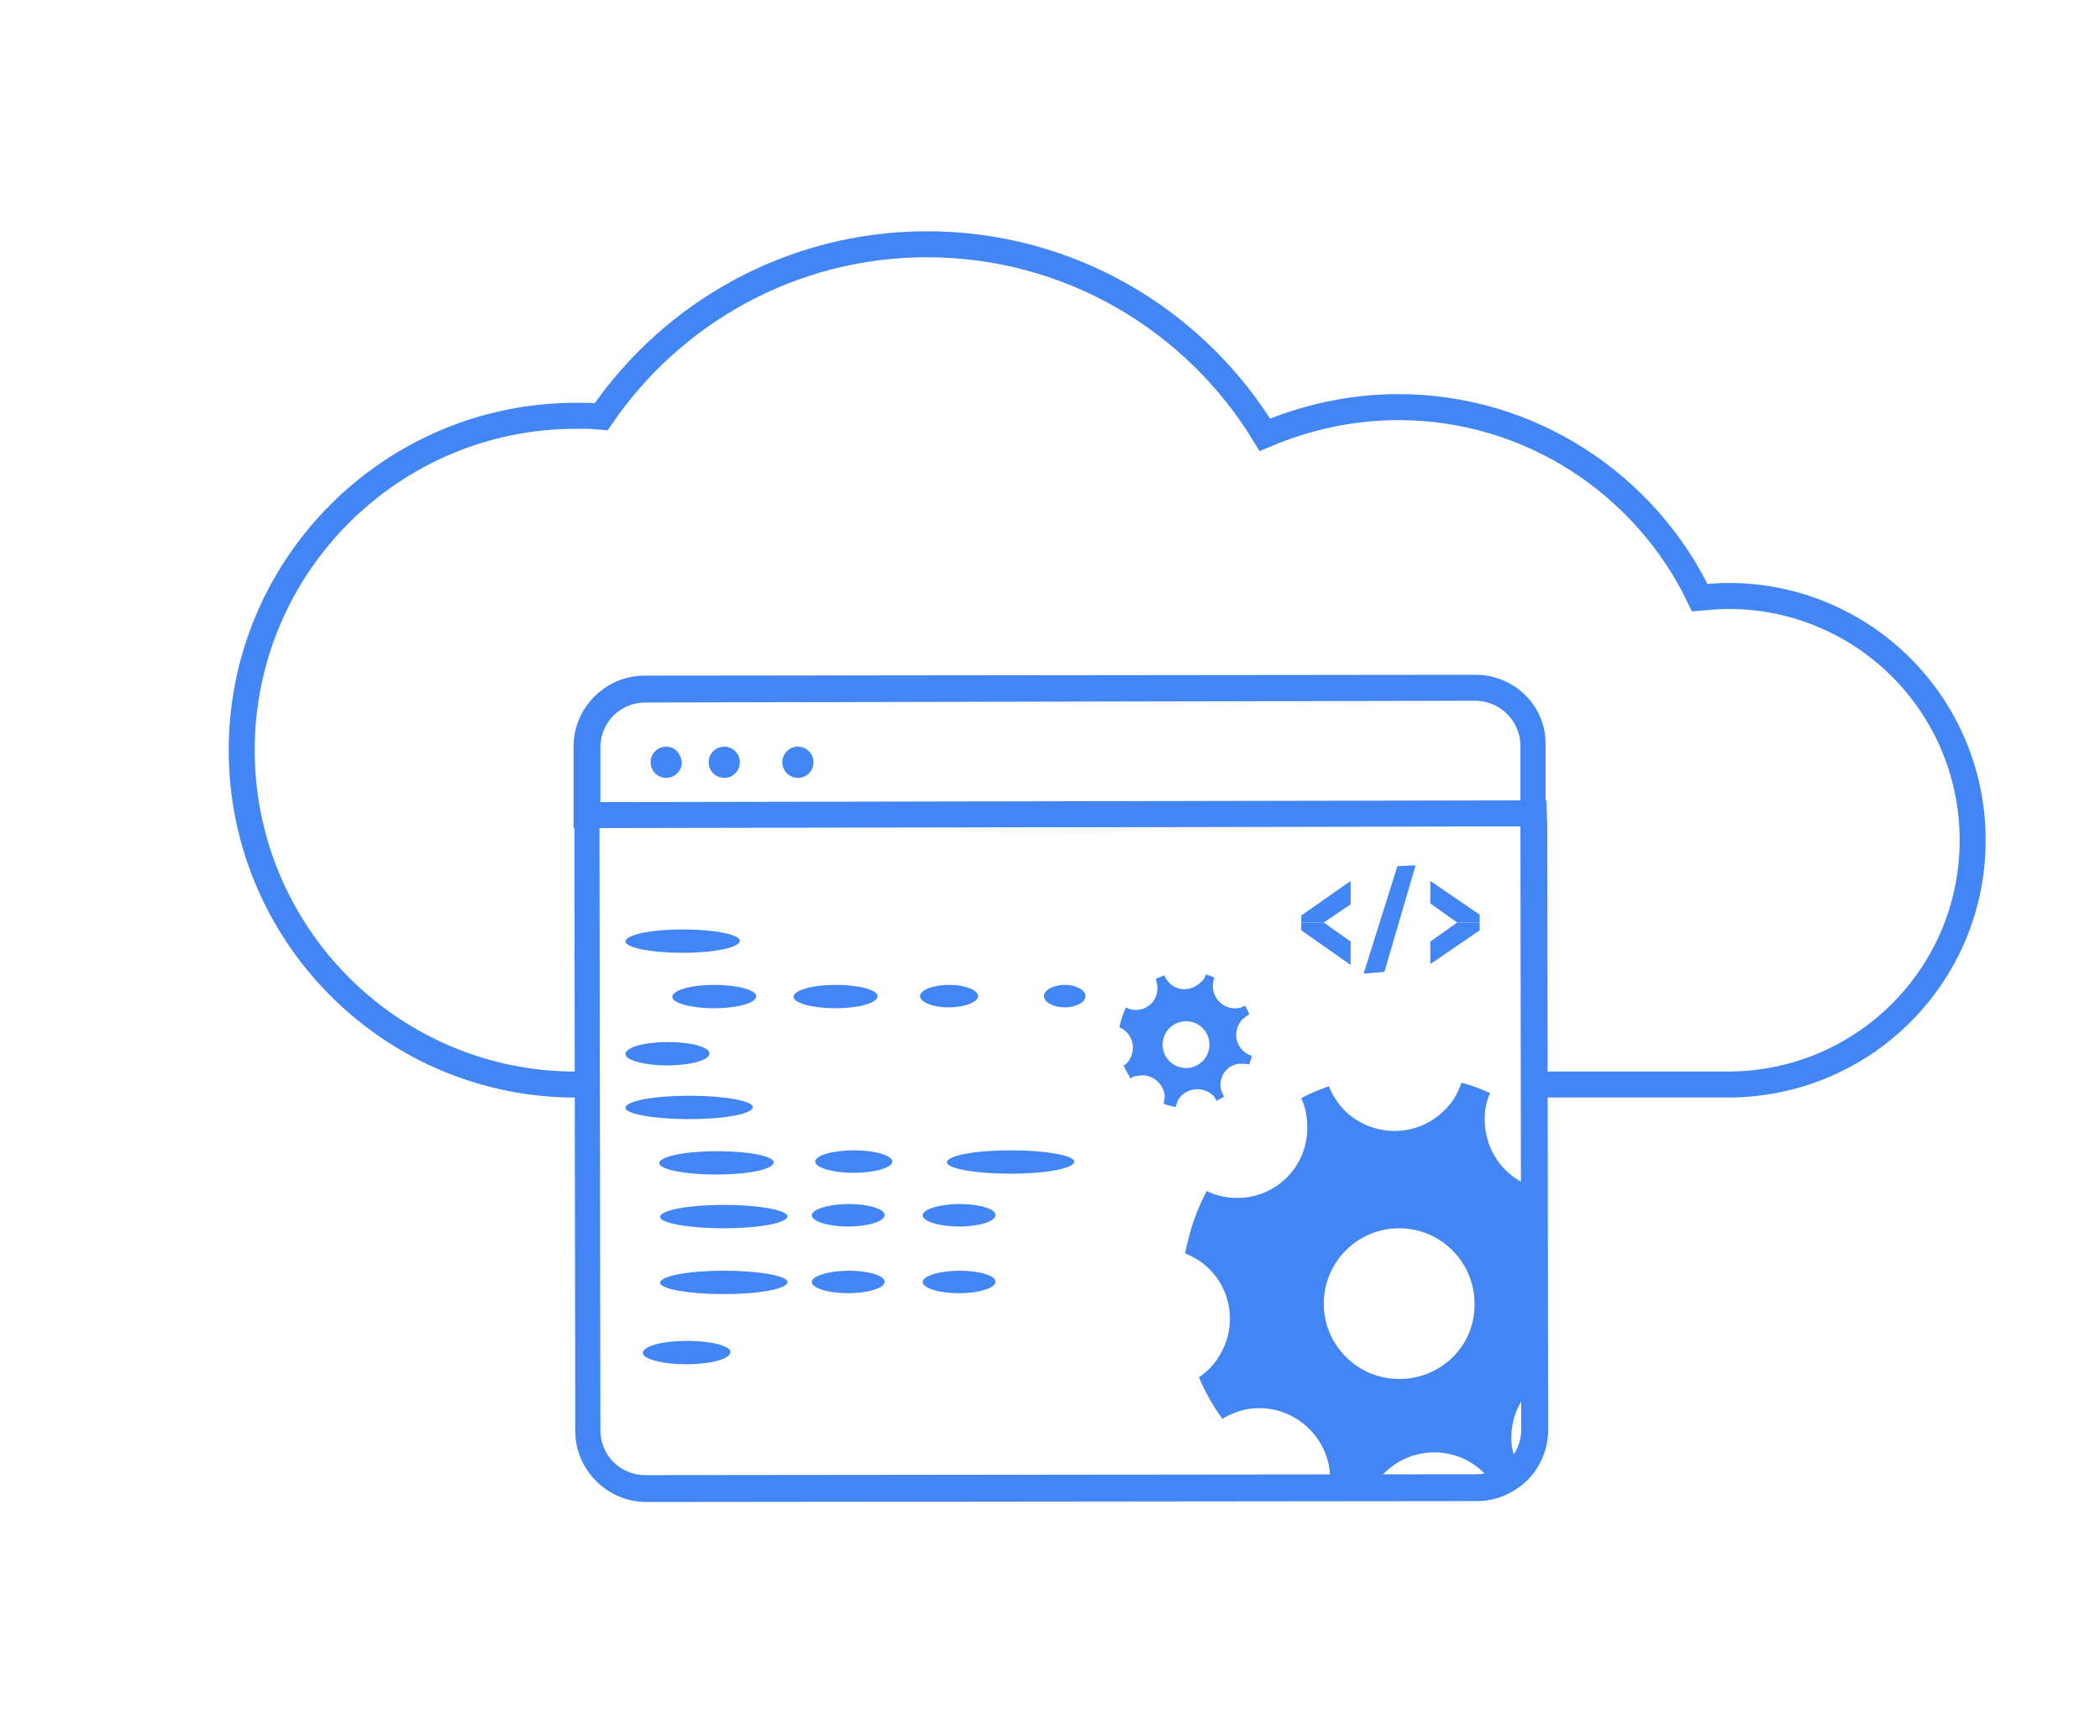
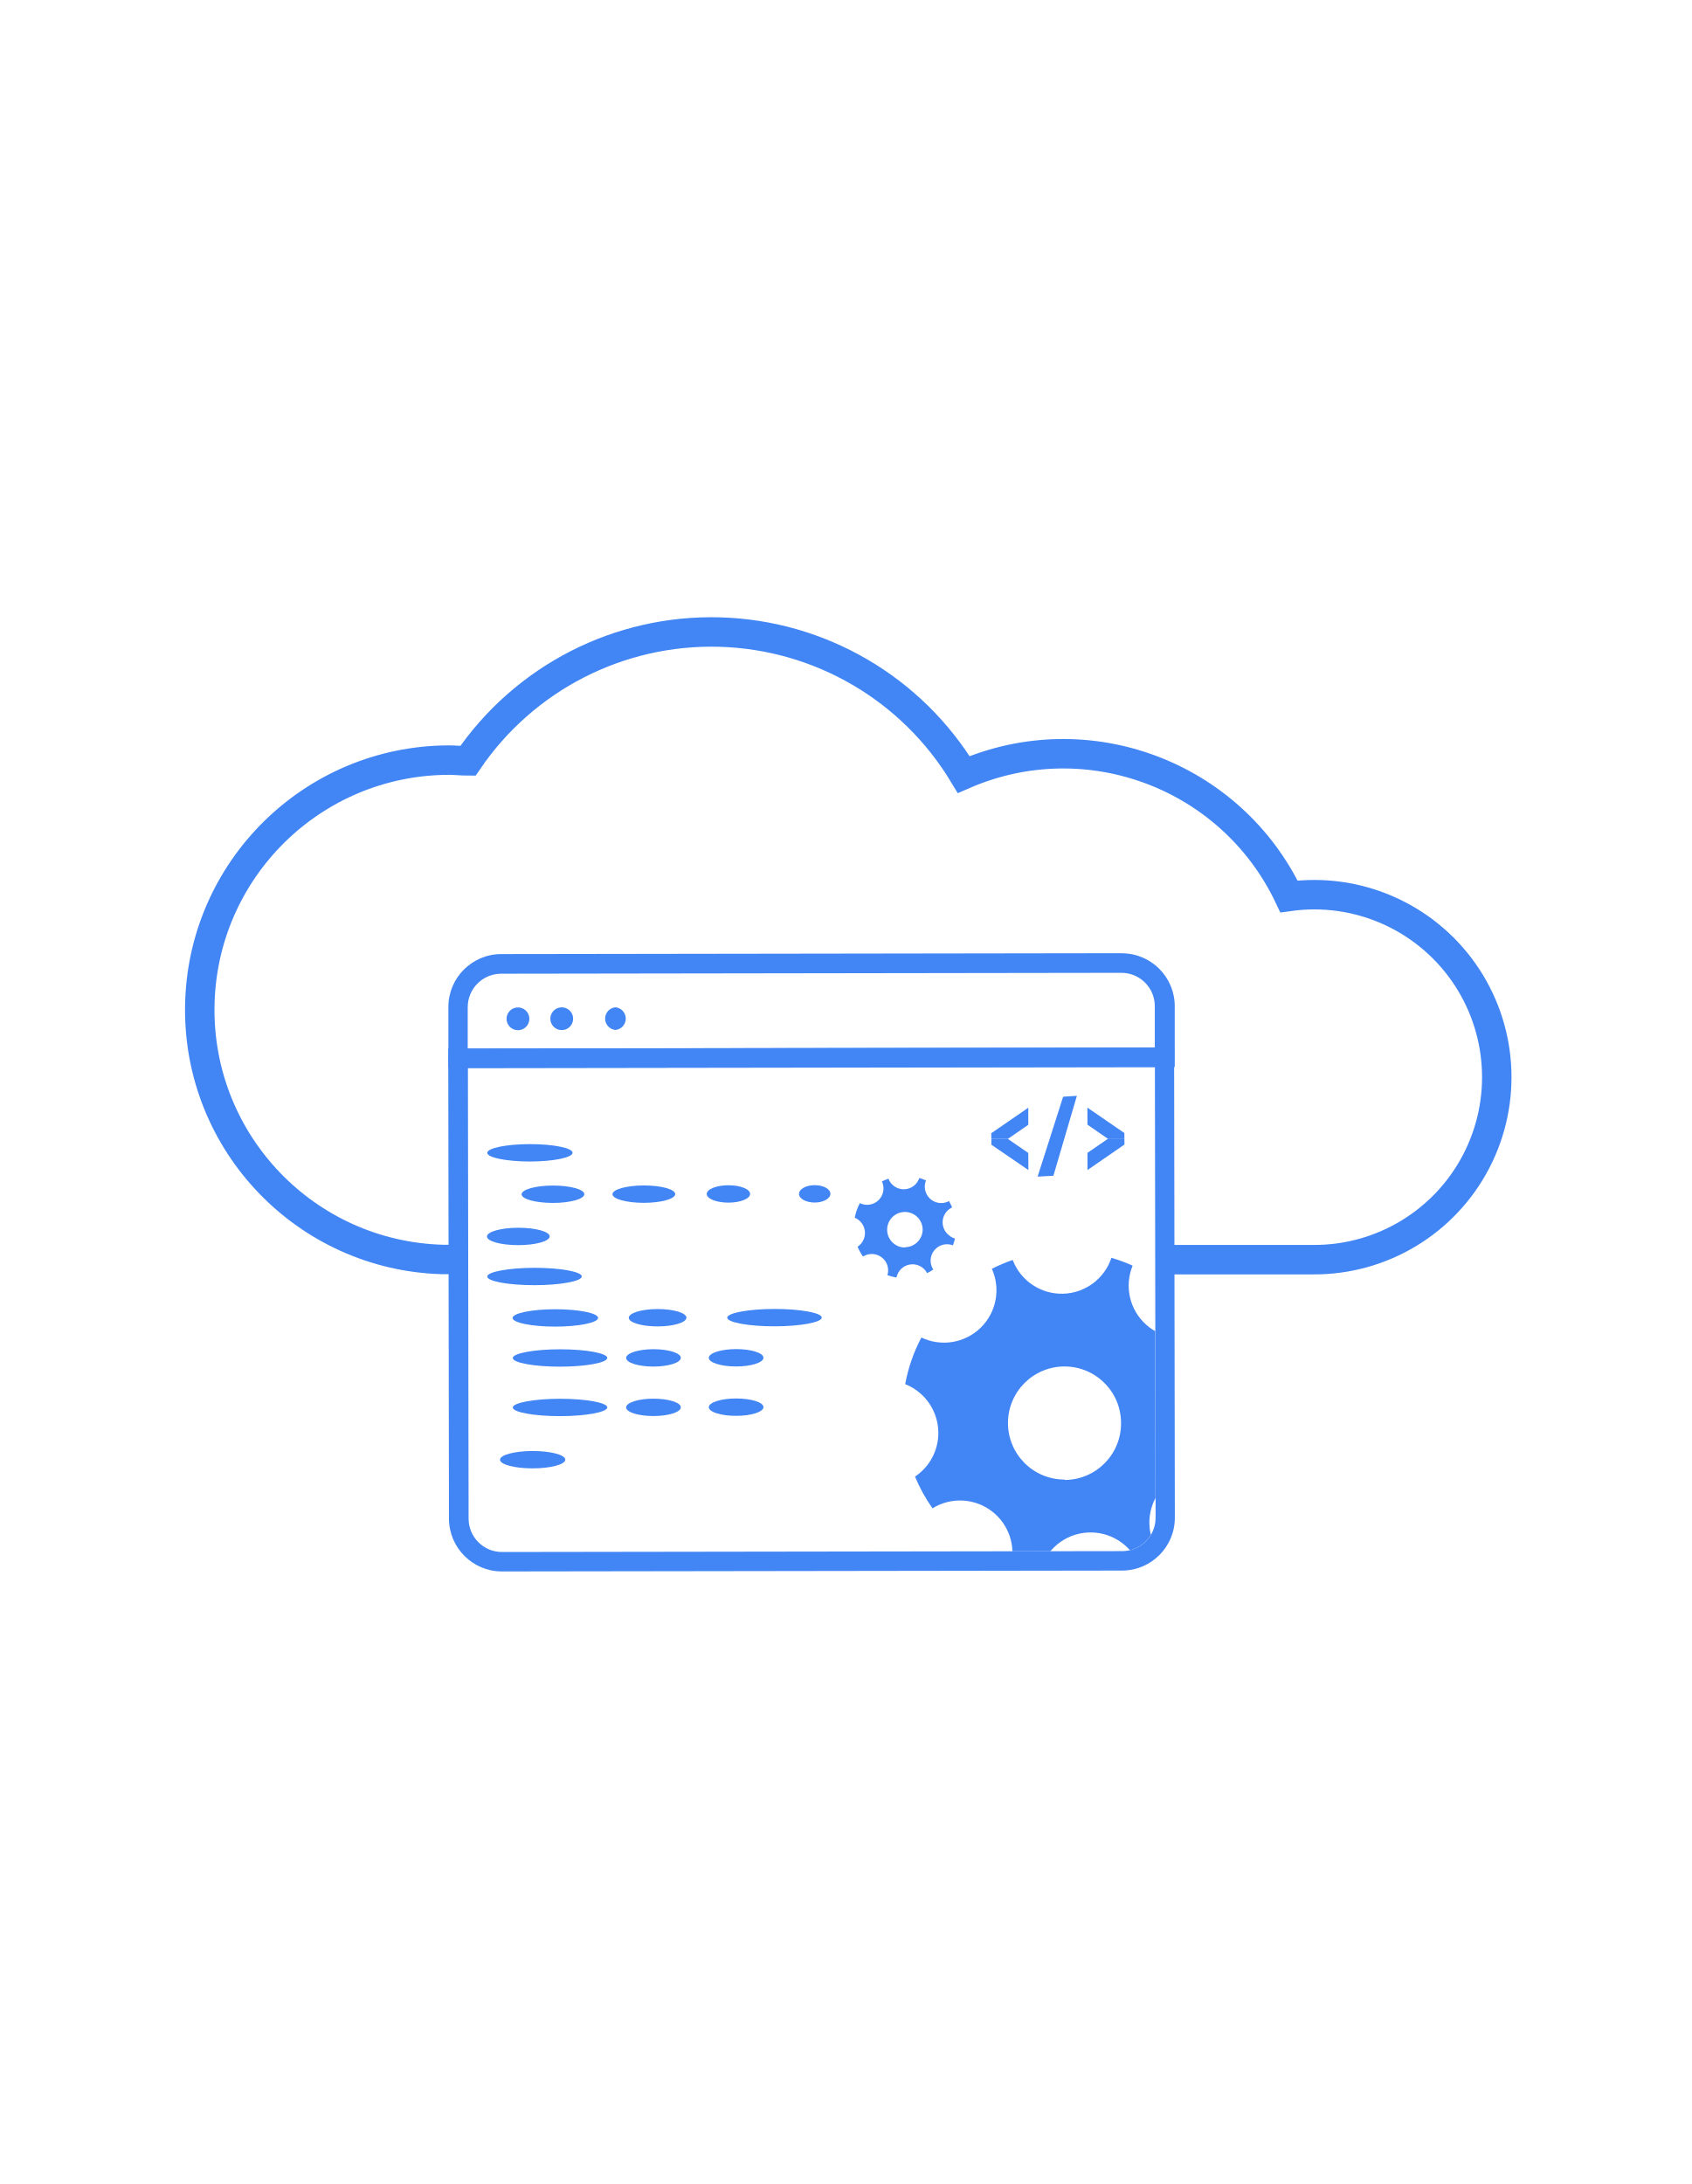
- <svg xmlns="http://www.w3.org/2000/svg" xmlns:xlink="http://www.w3.org/1999/xlink" version="1.1" id="Layer_1" x="0px" y="0px" viewBox="0 0 242.4 200.4" style="enable-background:new 0 0 242.4 200.4;" xml:space="preserve">
-   <style type="text/css">
- 	.st0{fill:#4285F4;}
- 	.st1{clip-path:url(#SVGID_2_);}
- 	.st2{clip-path:url(#SVGID_4_);}
- 	.st3{fill:none;stroke:#4285F4;stroke-width:3;stroke-miterlimit:10;}
- </style>
-   <g>
-     <g>
-       <g>
-         <path class="st0" d="M170.3,80.9c2.8,0,5.2,2.3,5.2,5.2v6.4L69.3,92.7v-6.4c0-2.9,2.3-5.2,5.2-5.2L170.3,80.9L170.3,80.9      M170.3,77.9L170.3,77.9L74.4,78c-4.5,0-8.2,3.7-8.2,8.2v6.4v3h3l106.2-0.2h3v-3V86C178.5,81.5,174.8,77.9,170.3,77.9L170.3,77.9     z" />
-       </g>
-       <g>
-         <path class="st0" d="M175.5,95.4l0.1,69.6c0,2.9-2.3,5.2-5.2,5.2l-95.9,0.1l0,0c-2.9,0-5.2-2.3-5.2-5.2l-0.1-69.6L175.5,95.4      M178.5,92.4h-3L69.3,92.6h-3v3l0.1,69.6c0,4.5,3.7,8.2,8.2,8.2l95.9-0.1c2.2,0,4.2-0.9,5.8-2.4c1.5-1.5,2.4-3.6,2.4-5.8     l-0.1-69.6L178.5,92.4L178.5,92.4z" />
-       </g>
-       <g>
-         <path class="st0" d="M76.9,86.2L76.9,86.2c-1,0-1.8,0.8-1.8,1.8s0.8,1.8,1.8,1.8l0,0c1,0,1.8-0.8,1.8-1.8     C78.6,87,77.9,86.2,76.9,86.2L76.9,86.2z" />
-       </g>
-       <g>
-         <path class="st0" d="M83.6,86.2L83.6,86.2c-1,0-1.8,0.8-1.8,1.8s0.8,1.8,1.8,1.8l0,0c1,0,1.8-0.8,1.8-1.8S84.6,86.2,83.6,86.2     L83.6,86.2z" />
-       </g>
-       <g>
-         <path class="st0" d="M92.1,86.2L92.1,86.2c-1,0-1.8,0.8-1.8,1.8s0.8,1.8,1.8,1.8l0,0c1,0,1.8-0.8,1.8-1.8S93.1,86.2,92.1,86.2     L92.1,86.2z" />
-       </g>
-       <g>
-         <polygon class="st0" points="155.9,101.7 150.2,105.7 150.2,106.5 152.8,106.5 155.9,104.4    " />
-       </g>
-       <g>
-         <polygon class="st0" points="152.8,106.5 150.2,106.5 150.2,107.4 155.9,111.4 155.9,108.7 152.8,106.5    " />
-       </g>
-       <g>
-         <polygon class="st0" points="165.1,101.7 165.1,104.3 168.2,106.5 170.8,106.5 170.8,105.6    " />
-       </g>
-       <g>
-         <polygon class="st0" points="170.8,106.5 168.2,106.5 168.2,106.5 165.1,108.7 165.1,111.3 170.8,107.4    " />
-       </g>
-       <g>
-         <polygon class="st0" points="163.4,99.9 161.3,100 157.4,112.4 159.8,112.2    " />
-       </g>
-       <g>
-         <g>
-           <g>
-             <path class="st0" d="M78.9,107.3C78.8,107.3,78.8,107.3,78.9,107.3c-3.7,0-6.7,0.6-6.7,1.4c0,0.7,3,1.3,6.6,1.3l0,0       c3.6,0,6.6-0.6,6.6-1.4C85.4,107.9,82.5,107.3,78.9,107.3L78.9,107.3z" />
-           </g>
-           <g>
-             <path class="st0" d="M82.5,113.7L82.5,113.7c-2.7,0-4.9,0.6-4.9,1.4c0,0.7,2.2,1.3,4.8,1.3l0,0c2.7,0,4.9-0.6,4.9-1.4       C87.3,114.3,85.1,113.7,82.5,113.7L82.5,113.7z" />
-           </g>
-           <g>
-             <path class="st0" d="M77.1,120.3L77.1,120.3c-2.7,0-4.9,0.6-4.9,1.4c0,0.7,2.2,1.3,4.8,1.3l0,0c2.7,0,4.9-0.6,4.9-1.4       C81.9,120.9,79.8,120.3,77.1,120.3L77.1,120.3z" />
-           </g>
-           <g>
-             <path class="st0" d="M79.6,126.5L79.6,126.5c-4.1,0-7.4,0.6-7.4,1.4c0,0.7,3.3,1.3,7.3,1.3c0,0,0,0,0.1,0c4,0,7.3-0.6,7.3-1.4       C86.9,127.1,83.6,126.5,79.6,126.5L79.6,126.5z" />
-           </g>
-           <g>
-             <path class="st0" d="M82.8,132.9L82.8,132.9c-3.7,0-6.7,0.6-6.7,1.4c0,0.7,3,1.3,6.6,1.3l0,0c3.6,0,6.6-0.6,6.6-1.4       C89.4,133.5,86.5,132.9,82.8,132.9L82.8,132.9z" />
-           </g>
-           <g>
-             <path class="st0" d="M98.6,132.8L98.6,132.8c-2.5,0-4.5,0.6-4.5,1.3c0,0.7,2,1.3,4.4,1.3l0,0c2.5,0,4.5-0.6,4.5-1.3       C103,133.4,101,132.8,98.6,132.8L98.6,132.8z" />
-           </g>
-           <g>
-             <path class="st0" d="M116.7,132.8L116.7,132.8c-4.1,0-7.4,0.6-7.4,1.4c0,0.7,3.3,1.3,7.3,1.3c0,0,0,0,0.1,0       c4,0,7.3-0.6,7.3-1.4C124,133.4,120.7,132.8,116.7,132.8L116.7,132.8z" />
-           </g>
-           <g>
-             <path class="st0" d="M83.6,139.1C83.5,139.1,83.5,139.1,83.6,139.1c-4.1,0-7.4,0.6-7.4,1.4c0,0.7,3.3,1.3,7.3,1.3       c0,0,0,0,0.1,0c4,0,7.3-0.6,7.3-1.4C90.8,139.7,87.6,139.1,83.6,139.1L83.6,139.1z" />
-           </g>
-           <g>
-             <path class="st0" d="M98,139L98,139c-2.3,0-4.3,0.6-4.3,1.3c0,0.7,1.9,1.3,4.2,1.3l0,0c2.3,0,4.2-0.6,4.2-1.3       C102.2,139.6,100.3,139,98,139L98,139z" />
-           </g>
-           <g>
-             <path class="st0" d="M110.8,139L110.8,139c-2.3,0-4.3,0.6-4.3,1.3c0,0.7,1.9,1.3,4.2,1.3l0,0c2.3,0,4.2-0.6,4.2-1.3       C115,139.6,113.1,139,110.8,139L110.8,139z" />
-           </g>
-           <g>
-             <path class="st0" d="M83.6,146.7C83.6,146.7,83.5,146.7,83.6,146.7c-4.1,0-7.4,0.6-7.4,1.4c0,0.7,3.3,1.3,7.3,1.3       c0,0,0,0,0.1,0c4,0,7.3-0.6,7.3-1.4C90.9,147.3,87.6,146.7,83.6,146.7L83.6,146.7z" />
-           </g>
-           <g>
-             <path class="st0" d="M79.3,154.8L79.3,154.8c-2.8,0-5.1,0.6-5.1,1.4c0,0.7,2.3,1.3,5,1.3l0,0c2.8,0,5.1-0.6,5.1-1.4       C84.4,155.4,82.1,154.8,79.3,154.8L79.3,154.8z" />
-           </g>
-           <g>
-             <path class="st0" d="M98,146.7L98,146.7c-2.3,0-4.3,0.6-4.3,1.3c0,0.7,1.9,1.3,4.2,1.3l0,0c2.3,0,4.2-0.6,4.2-1.3       C102.2,147.3,100.3,146.7,98,146.7L98,146.7z" />
-           </g>
-           <g>
-             <path class="st0" d="M110.8,146.7L110.8,146.7c-2.3,0-4.3,0.6-4.3,1.3c0,0.7,1.9,1.3,4.2,1.3l0,0c2.3,0,4.2-0.6,4.2-1.3       C115,147.3,113.1,146.7,110.8,146.7L110.8,146.7z" />
-           </g>
-           <g>
-             <path class="st0" d="M96.5,113.7L96.5,113.7c-2.7,0-4.9,0.6-4.9,1.4c0,0.7,2.2,1.3,4.8,1.3l0,0c2.7,0,4.9-0.6,4.9-1.4       C101.3,114.3,99.2,113.7,96.5,113.7L96.5,113.7z" />
-           </g>
-           <g>
-             <path class="st0" d="M109.6,113.7L109.6,113.7c-1.9,0-3.4,0.6-3.4,1.3c0,0.7,1.5,1.3,3.3,1.3l0,0c1.8,0,3.4-0.6,3.4-1.3       S111.4,113.7,109.6,113.7L109.6,113.7z" />
-           </g>
-           <g>
-             <path class="st0" d="M122.9,113.7L122.9,113.7c-1.3,0-2.4,0.6-2.4,1.3c0,0.7,1.1,1.3,2.4,1.3l0,0c1.3,0,2.4-0.6,2.4-1.3       C125.3,114.3,124.2,113.7,122.9,113.7L122.9,113.7z" />
-           </g>
-         </g>
-       </g>
-     </g>
+ <svg xmlns="http://www.w3.org/2000/svg" id="Layer_1" data-name="Layer 1" width="172.36" height="222.48" viewBox="0 0 172.36 222.48">
+   <defs>
+     <style>.cls-1,.cls-4{fill:none;}.cls-2{fill:#4285f4;}.cls-3{clip-path:url(#clip-path);}.cls-4{stroke:#4285f4;stroke-miterlimit:10;stroke-width:3px;}</style>
+     <clipPath id="clip-path">
+       <path class="cls-1" d="M47.66,108.8l.07,45.9a3.4,3.4,0,0,0,3.4,3.4h0l63.19-.09a3.4,3.4,0,0,0,3.4-3.4h0l-.07-45.9Z" />
+     </clipPath>
+   </defs>
+   <path class="cls-2" d="M114.25,99.1a3.4,3.4,0,0,1,3.4,3.4h0v4.22l-70,.1V102.6a3.41,3.41,0,0,1,3.4-3.41l63.19-.09h0m0-2h0l-63.19.09a5.39,5.39,0,0,0-5.37,5.39v6.2h2l70-.1h2v-6.2a5.39,5.39,0,0,0-5.38-5.37Z" />
+   <path class="cls-2" d="M117.66,108.7l.07,45.9a3.4,3.4,0,0,1-3.39,3.41h0l-63.19.09h0a3.4,3.4,0,0,1-3.41-3.39h0l-.07-45.9,70-.1m2-2h-2l-70,.1h-2v2l.07,45.9a5.39,5.39,0,0,0,5.38,5.37l63.2-.09a5.38,5.38,0,0,0,5.37-5.39h0l-.07-45.9v-2Z" />
+   <path class="cls-2" d="M52.66,102.63h0a1.16,1.16,0,0,0,0,2.31h0a1.16,1.16,0,1,0,.22-2.31Z" />
+   <path class="cls-2" d="M57.12,102.62h0a1.16,1.16,0,0,0,0,2.31h0a1.16,1.16,0,1,0,.22-2.31Z" />
+   <path class="cls-2" d="M62.7,102.61h0a1.16,1.16,0,0,0,0,2.31h0a1.16,1.16,0,0,0,0-2.31Z" />
+   <polygon class="cls-2" points="104.76 112.84 100.99 115.44 101 115.98 102.73 115.98 104.76 114.58 104.76 112.84 104.76 112.84" />
+   <polygon class="cls-2" points="102.73 115.98 101 115.98 101 116.61 104.77 119.19 104.76 117.45 102.68 116.02 102.73 115.98 102.73 115.98" />
+   <polygon class="cls-2" points="110.78 112.83 110.79 114.57 112.82 115.97 114.55 115.97 114.55 115.42 110.78 112.83 110.78 112.83" />
+   <polygon class="cls-2" points="114.55 115.97 112.82 115.97 112.88 116 110.79 117.44 110.79 119.19 114.56 116.59 114.55 115.97 114.55 115.97" />
+   <polygon class="cls-2" points="109.71 111.63 108.31 111.72 105.71 119.86 107.32 119.77 109.71 111.63 109.71 111.63" />
+   <path class="cls-2" d="M54,116.55h0c-2.4,0-4.36.4-4.36.89s2,.88,4.33.88h0c2.4,0,4.36-.4,4.36-.89S56.38,116.55,54,116.55Z" />
+   <path class="cls-2" d="M56.34,120.77h0c-1.76,0-3.2.4-3.2.89s1.43.88,3.19.88h0c1.76,0,3.2-.4,3.2-.89S58.1,120.77,56.34,120.77Z" />
+   <path class="cls-2" d="M52.81,125.07h0c-1.76,0-3.2.4-3.2.89s1.43.88,3.19.88h0c1.76,0,3.2-.4,3.2-.89S54.57,125.07,52.81,125.07Z" />
+   <path class="cls-2" d="M54.47,129.15h0c-2.66,0-4.83.41-4.83.89s2.16.88,4.8.88h0c2.66,0,4.83-.41,4.83-.89S57.11,129.15,54.47,129.15Z" />
+   <path class="cls-2" d="M56.59,133.37h0c-2.4,0-4.37.4-4.37.89s2,.88,4.34.88h0c2.4,0,4.37-.4,4.37-.89S58.93,133.37,56.59,133.37Z" />
+   <path class="cls-2" d="M67,133.35h0c-1.62,0-2.94.4-2.94.89s1.32.88,2.93.88h0c1.62,0,2.94-.4,2.94-.89S68.61,133.35,67,133.35Z" />
+   <path class="cls-2" d="M78.92,133.34h0c-2.66,0-4.83.41-4.83.89s2.16.88,4.8.88h0c2.66,0,4.83-.41,4.83-.89S81.56,133.34,78.92,133.34Z" />
+   <path class="cls-2" d="M57.07,137.45h0c-2.66,0-4.83.41-4.83.89s2.16.88,4.8.88h0c2.66,0,4.83-.41,4.83-.89S59.71,137.45,57.07,137.45Z" />
+   <path class="cls-2" d="M66.58,137.44h0c-1.54,0-2.79.4-2.79.89s1.25.88,2.78.88h0c1.54,0,2.79-.4,2.79-.89S68.11,137.44,66.58,137.44Z" />
+   <path class="cls-2" d="M75,137.43h0c-1.54,0-2.79.4-2.79.89s1.25.88,2.78.88h0c1.54,0,2.79-.4,2.79-.89S76.53,137.43,75,137.43Z" />
+   <path class="cls-2" d="M57.07,142.49h0c-2.66,0-4.83.41-4.83.89s2.16.88,4.8.88h0c2.66,0,4.83-.41,4.83-.89S59.71,142.49,57.07,142.49Z" />
+   <path class="cls-2" d="M54.27,147.81h0c-1.83,0-3.34.4-3.33.89s1.49.88,3.32.88h0c1.83,0,3.34-.4,3.33-.89S56.1,147.81,54.27,147.81Z" />
+   <path class="cls-2" d="M66.58,142.48h0c-1.54,0-2.79.4-2.79.89s1.25.88,2.78.88h0c1.54,0,2.79-.4,2.79-.89S68.11,142.48,66.58,142.48Z" />
+   <path class="cls-2" d="M75,142.46h0c-1.54,0-2.79.4-2.79.89s1.25.88,2.78.88h0c1.54,0,2.79-.4,2.79-.89S76.53,142.46,75,142.46Z" />
+   <path class="cls-2" d="M65.6,120.76h0c-1.76,0-3.2.4-3.2.89s1.43.88,3.19.88h0c1.76,0,3.2-.4,3.2-.89S67.36,120.76,65.6,120.76Z" />
+   <path class="cls-2" d="M74.21,120.74h0c-1.22,0-2.21.4-2.21.89s1,.88,2.21.88h0c1.22,0,2.21-.4,2.21-.89S75.42,120.74,74.21,120.74Z" />
+   <path class="cls-2" d="M83,120.73h0c-.88,0-1.6.4-1.6.89s.72.88,1.6.88h0c.88,0,1.6-.4,1.6-.89S83.88,120.73,83,120.73Z" />
+   <g class="cls-3">
+     <path class="cls-2" d="M122.67,146.72a5.34,5.34,0,0,1,1.2-9,16.56,16.56,0,0,0-1-2.06,5.34,5.34,0,0,1-7.48-6.73,16.57,16.57,0,0,0-2.16-.8,5.34,5.34,0,0,1-10.06.22,16.58,16.58,0,0,0-2.12.9,5.34,5.34,0,0,1-7.18,7A16.48,16.48,0,0,0,92.22,141a5.35,5.35,0,0,1,1,9.42A16.48,16.48,0,0,0,95,153.65a5.34,5.34,0,0,1,7.93,6.05,16.48,16.48,0,0,0,2.93.76,5.34,5.34,0,0,1,10-1.45,16.63,16.63,0,0,0,2-1.15A5.34,5.34,0,0,1,124,150a16.5,16.5,0,0,0,.67-2.21A5.32,5.32,0,0,1,122.67,146.72Zm-14.22,4a5.76,5.76,0,1,1,5.76-5.76h0a5.76,5.76,0,0,1-5.72,5.8h0Z" />
+     <path class="cls-2" d="M96.66,125.82A1.67,1.67,0,0,1,97,123a5.21,5.21,0,0,0-.32-.65,1.65,1.65,0,0,1-.69.2,1.67,1.67,0,0,1-1.65-2.3,5.08,5.08,0,0,0-.68-.25,1.67,1.67,0,0,1-3.15.07,5.19,5.19,0,0,0-.66.28,1.67,1.67,0,0,1-2.25,2.21,5.17,5.17,0,0,0-.52,1.49,1.71,1.71,0,0,1,.29.15,1.68,1.68,0,0,1,0,2.8,5.17,5.17,0,0,0,.55,1,1.67,1.67,0,0,1,2.49,1.9,5.13,5.13,0,0,0,.92.24,1.67,1.67,0,0,1,3.12-.45,5.21,5.21,0,0,0,.63-.36,1.67,1.67,0,0,1,2-2.47,5.17,5.17,0,0,0,.21-.69A1.66,1.66,0,0,1,96.66,125.82Zm-4.45,1.26A1.81,1.81,0,1,1,94,125.25s0,0,0,0a1.81,1.81,0,0,1-1.8,1.8Z" />
  </g>
-   <g>
-     <g>
-       <g>
-         <defs>
-           <path id="SVGID_1_" d="M69.3,95.6l0.1,69.6c0,2.9,2.3,5.2,5.2,5.2l95.9-0.1c2.9,0,5.2-2.3,5.2-5.2l-0.1-69.6L69.3,95.6z" />
-         </defs>
-         <clipPath id="SVGID_2_">
-           <use xlink:href="#SVGID_1_" style="overflow:visible;" />
-         </clipPath>
-         <g class="st1">
-           <path class="st0" d="M183.1,153.1c-3.4-2.9-3.9-8-1.1-11.4c0.8-1,1.8-1.7,2.9-2.2c-0.4-1.1-1-2.1-1.6-3.1c-1,0.5-2.1,0.9-3.3,1      c-4.5,0.3-8.3-3.1-8.6-7.6c-0.1-1.3,0.1-2.5,0.6-3.6c-1.1-0.5-2.1-0.9-3.3-1.2c-0.4,1.1-0.9,2.1-1.8,3      c-3.1,3.3-8.2,3.4-11.5,0.4c-0.9-0.9-1.6-1.9-2-3c-1.1,0.4-2.2,0.8-3.2,1.4c0.5,1,0.7,2.2,0.7,3.4c0,4.5-3.6,8.1-8.1,8.1      c-1.3,0-2.5-0.3-3.5-0.8c-1.2,2.2-2,4.6-2.5,7.2c0.5,0.2,0.9,0.4,1.4,0.7c3.8,2.4,4.9,7.4,2.5,11.2c-0.6,1-1.4,1.8-2.3,2.4      c0.7,1.7,1.6,3.3,2.7,4.8c0.8-0.5,1.8-0.9,2.8-1.1c4.4-0.8,8.6,2.1,9.5,6.5c0.2,1.3,0.2,2.6-0.2,3.8c1.4,0.5,2.9,0.9,4.4,1.2      c0.2-1.1,0.7-2.2,1.4-3.2c2.6-3.6,7.7-4.4,11.3-1.8c1,0.7,1.8,1.7,2.4,2.7c1.1-0.5,2.1-1.1,3-1.7c-0.6-1-1-2.1-1.2-3.3      c-0.5-4.4,2.6-8.5,7.1-9c1.3-0.2,2.5,0,3.6,0.4c0.4-1.1,0.7-2.2,1-3.3C185.1,154.4,184,153.9,183.1,153.1z M161.5,159.2      c-4.8,0-8.7-3.9-8.7-8.7c0-4.8,3.9-8.7,8.7-8.7s8.7,3.9,8.7,8.7C170.3,155.3,166.4,159.2,161.5,159.2z" />
-         </g>
-       </g>
-       <g>
-         <defs>
-           <path id="SVGID_3_" d="M69.3,95.6l0.1,69.6c0,2.9,2.3,5.2,5.2,5.2l95.9-0.1c2.9,0,5.2-2.3,5.2-5.2l-0.1-69.6L69.3,95.6z" />
-         </defs>
-         <clipPath id="SVGID_4_">
-           <use xlink:href="#SVGID_3_" style="overflow:visible;" />
-         </clipPath>
-         <g class="st2">
-           <path class="st0" d="M143.6,121.4c-1.1-0.9-1.2-2.5-0.3-3.6c0.3-0.3,0.6-0.5,0.9-0.7c-0.1-0.3-0.3-0.7-0.5-1      c-0.3,0.2-0.7,0.3-1,0.3c-1.4,0.1-2.6-1-2.7-2.4c0-0.4,0-0.8,0.2-1.1c-0.3-0.2-0.7-0.3-1-0.4c-0.1,0.3-0.3,0.7-0.6,0.9      c-1,1-2.6,1.1-3.6,0.1c-0.3-0.3-0.5-0.6-0.6-0.9c-0.3,0.1-0.7,0.3-1,0.4c0.1,0.3,0.2,0.7,0.2,1.1c0,1.4-1.1,2.5-2.5,2.5      c-0.4,0-0.8-0.1-1.1-0.3c-0.4,0.7-0.6,1.5-0.8,2.3c0.1,0.1,0.3,0.1,0.4,0.2c1.2,0.8,1.5,2.3,0.8,3.5c-0.2,0.3-0.4,0.6-0.7,0.7      c0.2,0.5,0.5,1,0.8,1.5c0.3-0.2,0.5-0.3,0.9-0.3c1.4-0.3,2.7,0.7,3,2c0.1,0.4,0,0.8-0.1,1.2c0.4,0.2,0.9,0.3,1.4,0.4      c0.1-0.3,0.2-0.7,0.4-1c0.8-1.1,2.4-1.4,3.6-0.6c0.3,0.2,0.6,0.5,0.7,0.9c0.3-0.2,0.6-0.3,0.9-0.5c-0.2-0.3-0.3-0.6-0.4-1      c-0.2-1.4,0.8-2.7,2.2-2.8c0.4,0,0.8,0,1.1,0.1c0.1-0.3,0.2-0.7,0.3-1C144.3,121.8,143.9,121.7,143.6,121.4z M136.9,123.3      c-1.5,0-2.7-1.2-2.7-2.7s1.2-2.7,2.7-2.7s2.7,1.2,2.7,2.7S138.4,123.3,136.9,123.3z" />
-         </g>
-       </g>
-     </g>
-   </g>
-   <path class="st3" d="M176.9,125.2H200l0,0c15.4-0.3,27.7-12.8,27.7-28.2c0-15.6-12.6-28.2-28.2-28.2c-1.1,0-2.2,0.1-3.3,0.2  c-6.2-13-19.5-22-34.8-22c-5.5,0-10.7,1.2-15.4,3.2c-8-13.2-22.5-22-39-22c-15.6,0-29.4,7.9-37.6,19.9c-1-0.1-1.9-0.1-2.9-0.1  c-21.3,0-38.6,17.3-38.6,38.6c0,21,16.8,38.1,37.6,38.6l0,0h2.1" />
+   <path class="cls-4" d="M118.56,128.32H133.8a18.59,18.59,0,1,0-2.48-37A25.45,25.45,0,0,0,98.18,78.9a30,30,0,0,0-50.51-1.39c-.64,0-1.28-.08-1.94-.08a25.44,25.44,0,0,0-.65,50.87H46.5" />
</svg>
